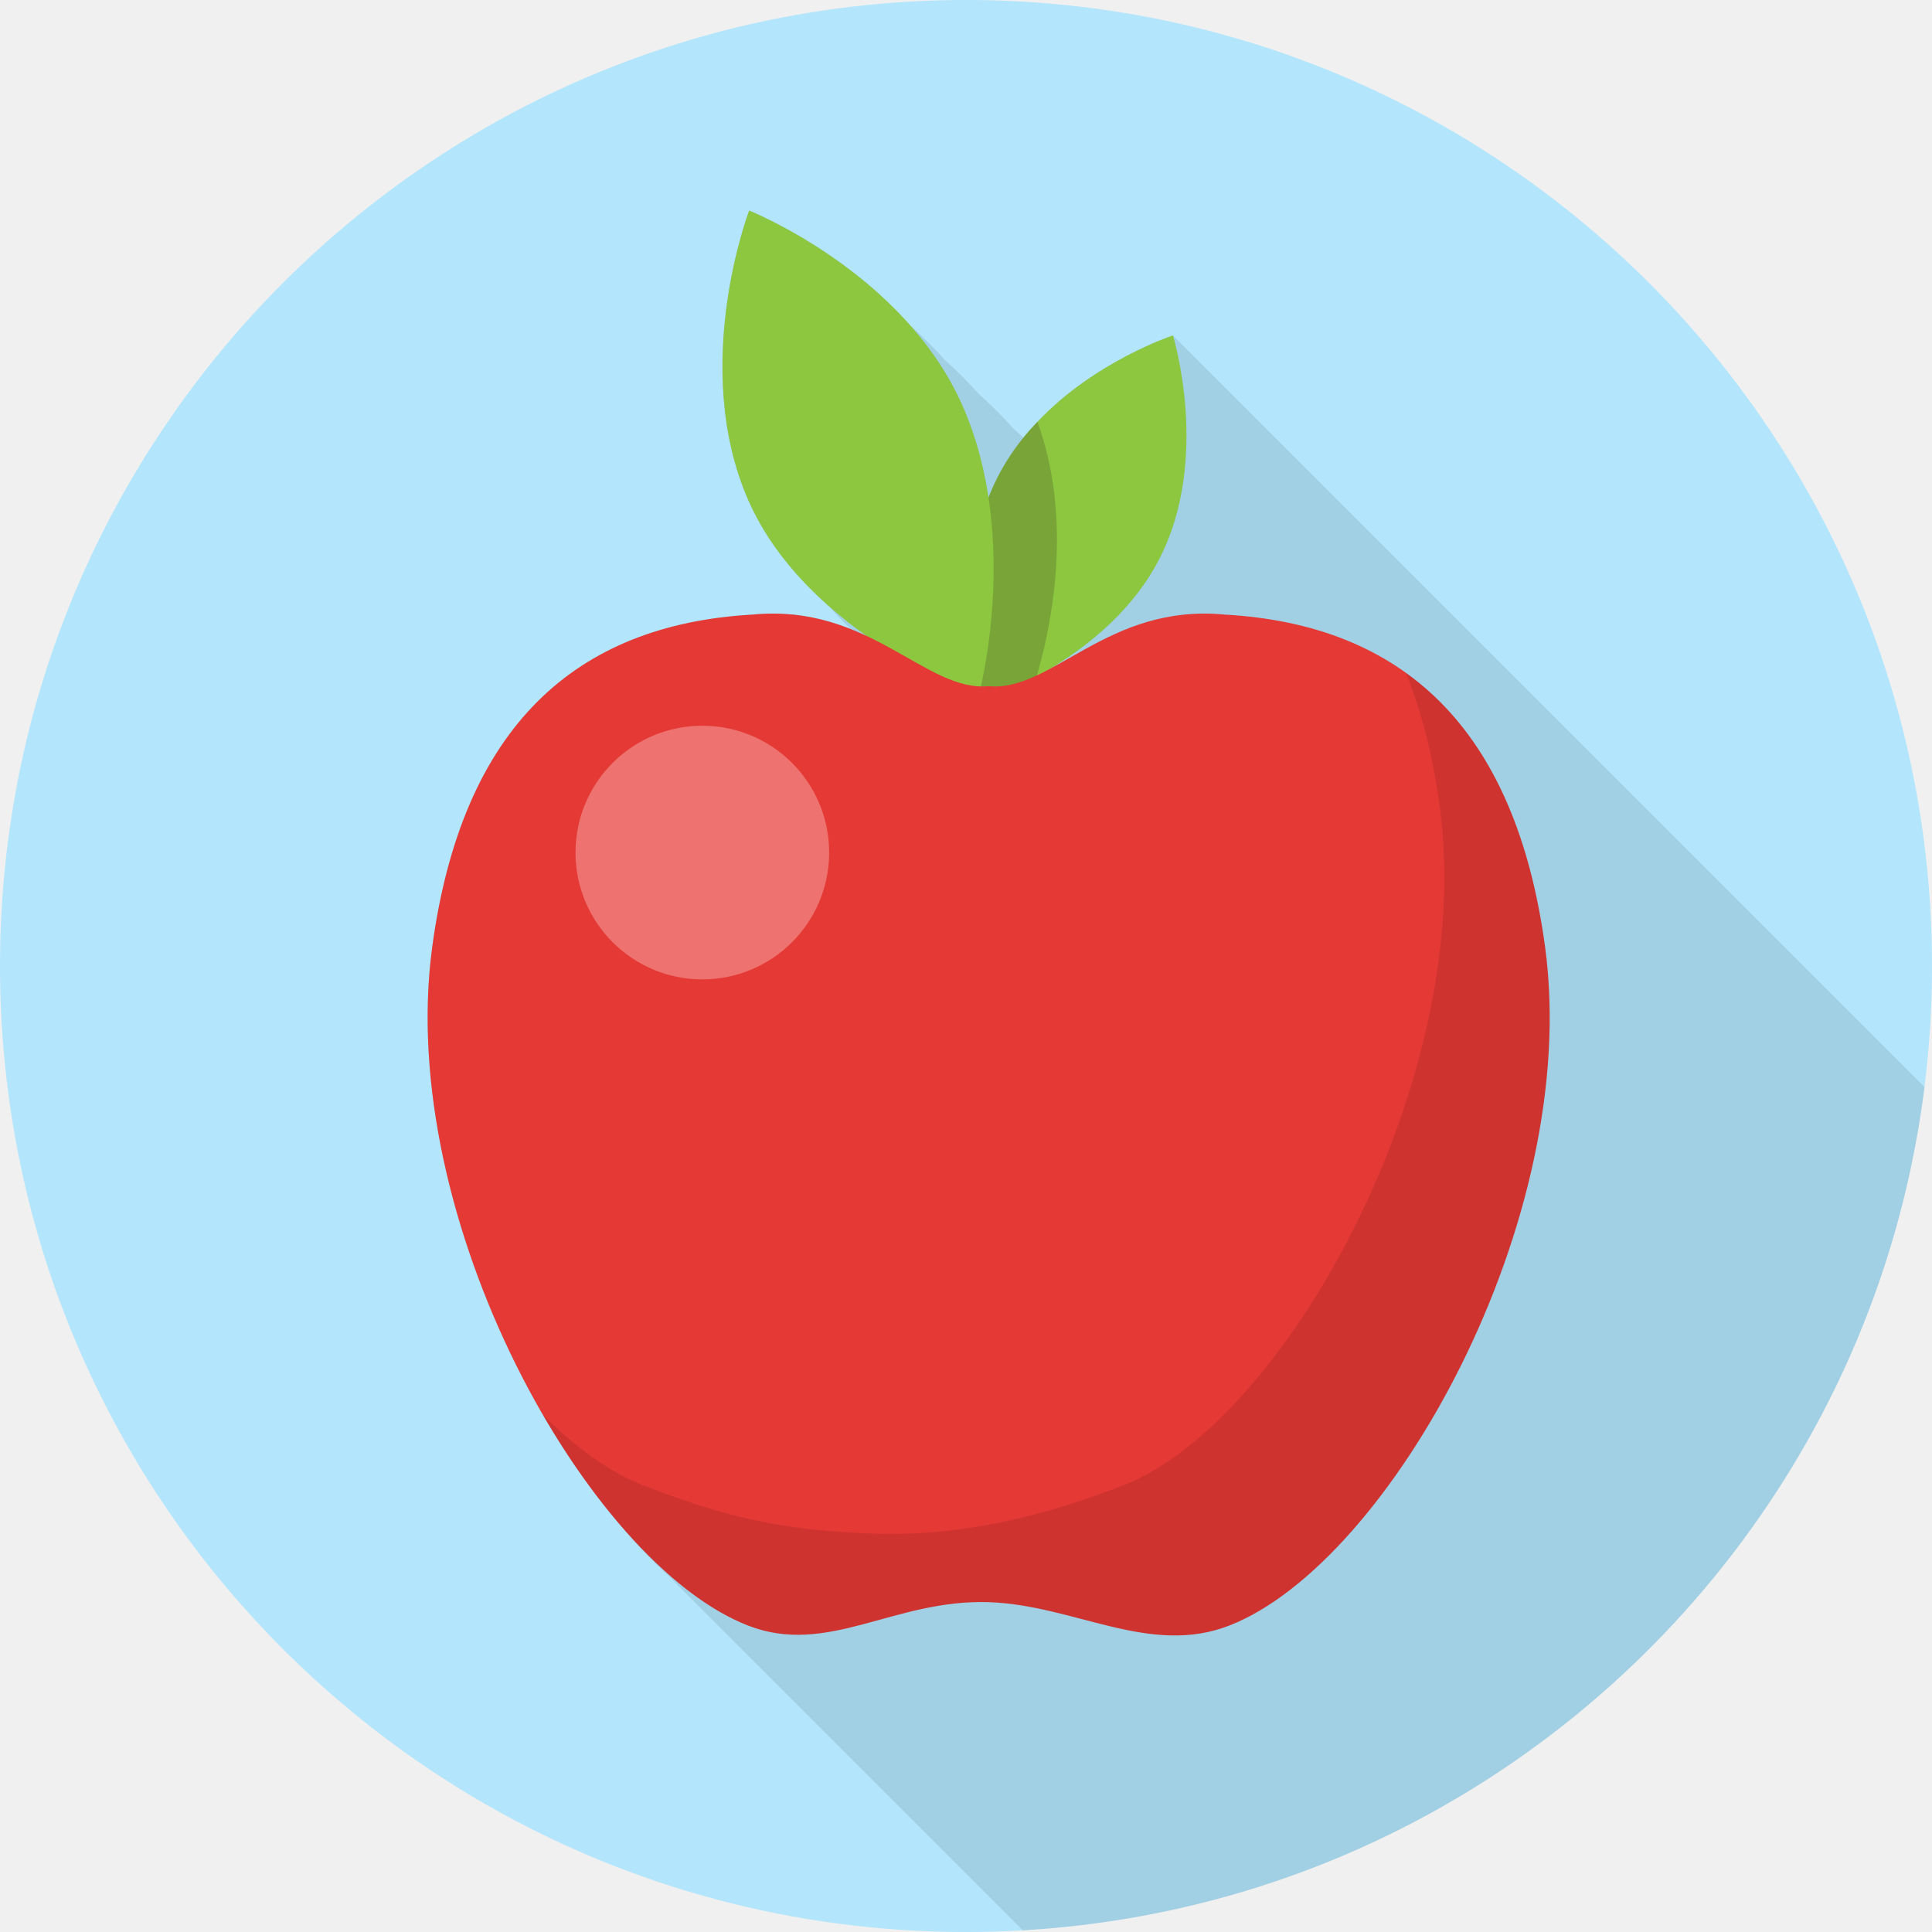
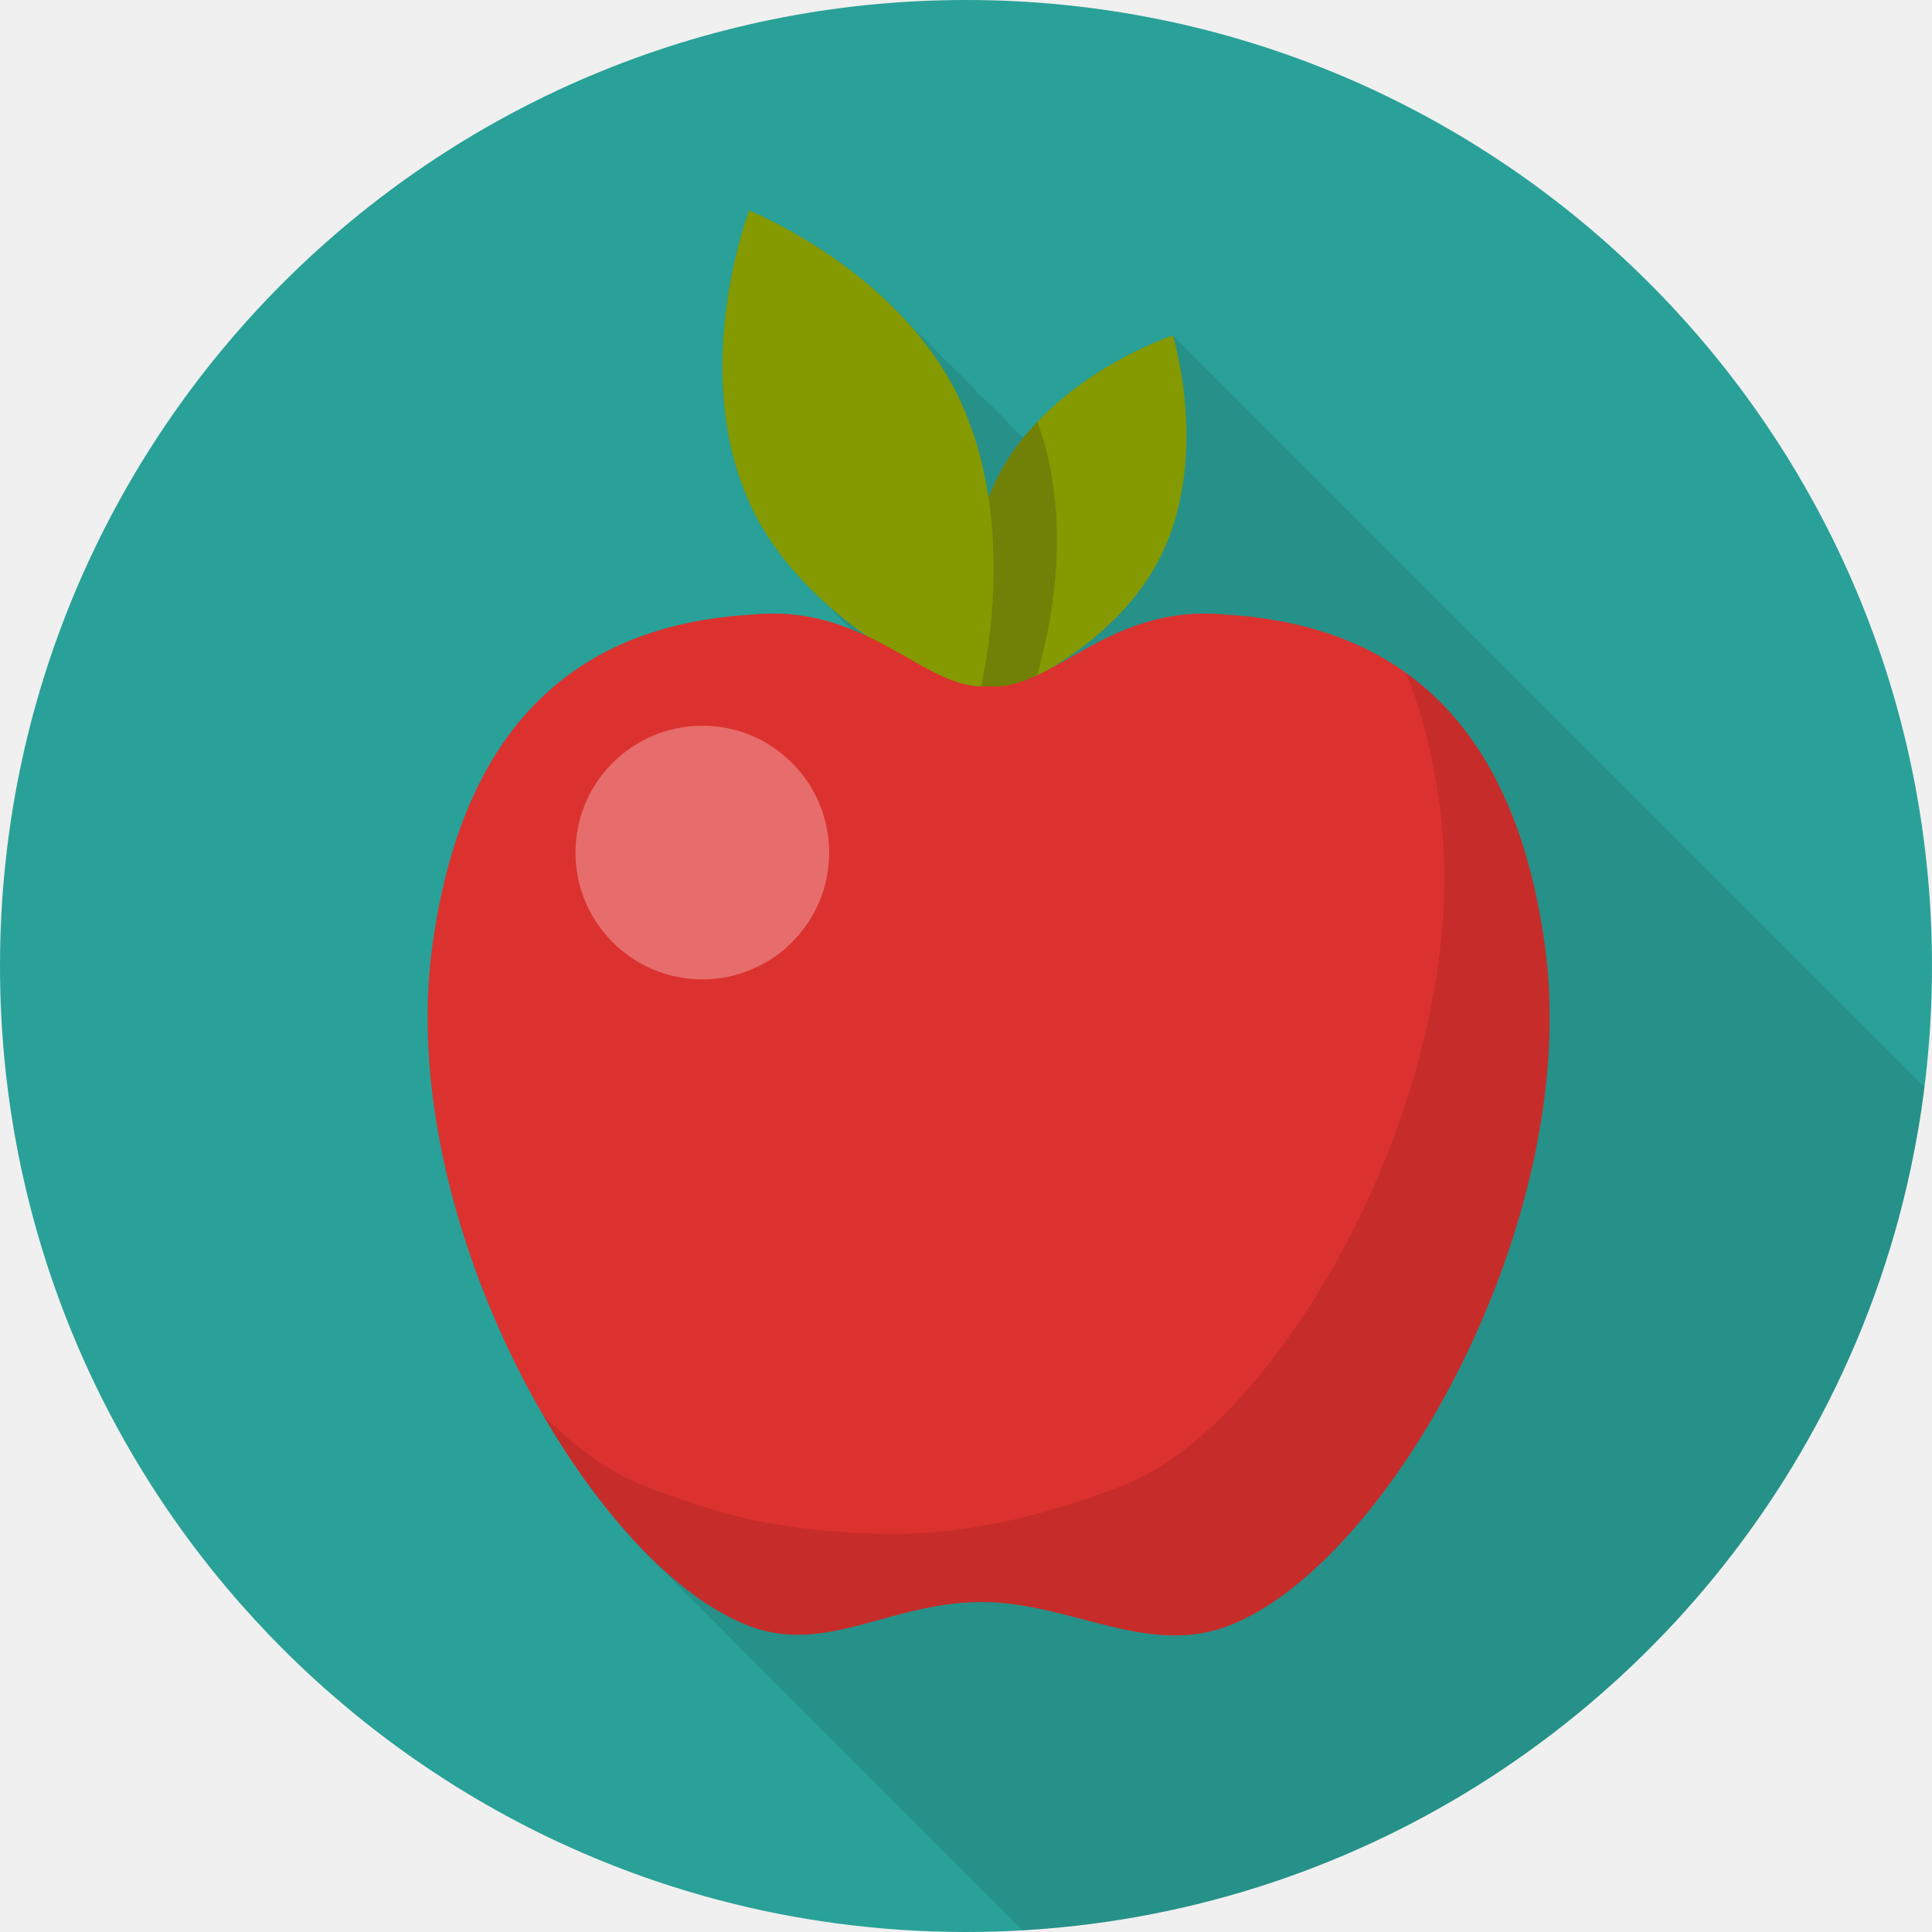
- <svg xmlns="http://www.w3.org/2000/svg" enable-background="new 0 0 512 512" height="512px" id="Layer_1" version="1.1" viewBox="0 0 512 512" width="512px" xml:space="preserve">
+ <svg xmlns="http://www.w3.org/2000/svg" width="512" height="512">
  <g>
-     <g>
-       <path d="M512,256c0,10.863-0.678,21.578-1.99,32.087c-0.932,7.447-2.188,14.784-3.742,22.008     c-4.888,22.769-12.82,44.413-23.329,64.485c-39.797,76.017-116.671,129.563-206.615,136.618c-0.056,0-0.104,0.011-0.157,0.011     c-1.704,0.129-3.408,0.251-5.12,0.354C266.063,511.852,261.046,512,256,512c-11.739,0-23.292-0.791-34.611-2.327     C96.377,492.785,0,385.647,0,256C0,114.612,114.614,0,256,0S512,114.612,512,256z" fill="#B3E5FC" />
-       <path d="M510.009,288.087c-0.932,7.447-2.188,14.784-3.742,22.008c-4.888,22.769-12.82,44.413-23.329,64.485     c-39.797,76.017-116.671,129.563-206.615,136.618c-0.056,0-0.104,0.011-0.157,0.011c-1.704,0.129-3.408,0.251-5.12,0.354     c-48.921-48.93-93.874-93.9-94.256-94.318c-6.768-6.09-14.038-14.318-21.988-25.331c-6.386-8.937-10.296-15.966-10.901-16.933     c-20.899-36.019-34.899-82.991-29.352-124.008c7.894-58.433,38-85.429,84.815-88.093c10.269-1.006,18.748,0.903,26.121,3.846     c-1.991-1.909-3.928-3.93-5.78-6.042c-8.527-7.521-16.459-16.867-21.393-28.113c-15.565-35.514,0.224-76.764,0.224-76.764     s24.437,9.728,42.747,30.497c3.092,2.736,6.135,5.743,9.039,9.03c3.081,2.736,6.135,5.753,9.03,9.039     c3.091,2.736,6.144,5.743,9.038,9.03c0.942,0.837,1.882,1.702,2.822,2.587c0.996-1.229,2.029-2.41,3.1-3.547     c0.195-0.215,0.4-0.427,0.615-0.642c15.313-16.189,35.914-22.891,35.914-22.891L510.009,288.087z" opacity="0.1" />
-       <g>
-         <path d="M307.168,148.247c-7.781,15.044-21.513,24.977-32.005,30.795c-0.158,0.083-0.308,0.167-0.455,0.241      c-3.017,1.62-5.726,2.913-7.941,3.882c-0.103,0.046-0.215,0.093-0.316,0.141c-0.875,0.382-1.666,0.707-2.354,0.985      c-1.51,0.605-2.569,0.978-3.017,1.127c-0.158,0.057-0.242,0.084-0.242,0.084s-0.698-2.271-1.5-6.099      c-0.11-0.53-0.213-1.098-0.325-1.684c-0.019-0.074-0.036-0.149-0.045-0.232c-0.308-1.686-0.615-3.604-0.886-5.698      c-0.074-0.605-0.149-1.22-0.215-1.853c-0.772-7.01-1.015-15.742,0.495-24.789c0.009-0.084,0.018-0.168,0.036-0.253      c1.062-6.246,2.971-12.641,6.116-18.729c2.682-5.167,6.042-9.747,9.793-13.722c0.196-0.215,0.401-0.427,0.614-0.642      c15.314-16.189,35.915-22.891,35.915-22.891S320.974,121.595,307.168,148.247z" fill="#8DC63F" />
-         <path d="M275.312,177.18c-0.203,0.753-0.409,1.451-0.604,2.104      c-0.969,3.276-1.694,5.139-1.694,5.139s-2.506,0.513-6.247-1.257c-0.131-0.056-0.251-0.121-0.382-0.187      c-0.958-0.493-1.591,0.41-2.289,1.313c-0.755,1.015-1.584,2.04-2.989,1.211c-0.009-0.027-0.019-0.057-0.027-0.084      c-0.782-2.112-1.489-4.72-2.067-7.698c-0.019-0.074-0.036-0.149-0.045-0.232c-0.09-0.487-0.179-1-0.266-1.523      c-0.137-0.791-0.264-1.604-0.38-2.438c-0.082-0.565-0.164-1.142-0.24-1.736c-0.074-0.605-0.149-1.22-0.215-1.853      c-0.762-7.513-0.762-16.226,0.495-24.789c0.009-0.084,0.018-0.168,0.036-0.253c1.062-6.246,2.971-12.641,6.116-18.729      c2.682-5.167,6.042-9.747,9.793-13.722c0.196-0.215,0.401-0.427,0.614-0.642C284.24,137.178,278.823,164.481,275.312,177.18z" fill="#231F20" opacity="0.2" />
-         <path d="M255.143,107.656c15.567,35.513,4.144,76.989,4.144,76.989s-45.401-16.563-60.971-52.076      c-15.57-35.513,0.22-76.761,0.22-76.761S239.572,72.144,255.143,107.656z" fill="#8DC63F" />
-         <path d="M409.465,250.973c-7.902-58.437-38.008-85.429-84.822-88.097c-31.102-3.029-45.898,20.586-62.638,18.962      c-16.738,1.624-31.537-21.991-62.639-18.962c-46.813,2.668-76.92,29.66-84.822,88.097      c-9.777,72.302,41.19,163.142,83.583,179.773c21.213,8.323,38.7-6.974,63.877-6.158c22.769,0.736,42.665,14.481,63.876,6.158      C368.276,414.114,419.244,323.274,409.465,250.973z" fill="#E53935" />
-         <path d="M409.465,250.973c-4.728-34.956-17.405-58.652-36.848-72.629c4.099,10.2,7.104,21.954,8.92,35.393      c9.778,72.302-41.188,163.142-83.583,179.772c-21.211,8.324-43.185,13.662-65.953,12.926      c-25.177-0.814-40.588-4.602-61.8-12.926c-8.608-3.376-17.57-9.814-26.305-18.532c15.939,27.473,35.887,48.572,54.231,55.77      c21.213,8.323,38.7-6.974,63.877-6.158c22.769,0.736,42.665,14.481,63.876,6.158      C368.276,414.114,419.244,323.274,409.465,250.973z" opacity="0.1" />
-         <circle cx="186.125" cy="225.938" fill="#FFFFFF" opacity="0.29" r="33.609" />
-       </g>
-     </g>
+     <rect fill="none" id="canvas_background" height="402" width="582" y="-1" x="-1" />
+   </g>
+   <g>
+     <path id="svg_3" fill="#2aa198" d="m512,256c0,10.863 -0.678,21.578 -1.99,32.087c-0.932,7.447 -2.188,14.784 -3.742,22.008c-4.888,22.769 -12.82,44.413 -23.329,64.485c-39.797,76.017 -116.671,129.563 -206.615,136.618c-0.056,0 -0.104,0.011 -0.157,0.011c-1.704,0.129 -3.408,0.251 -5.12,0.354c-4.984,0.289 -10.001,0.437 -15.047,0.437c-11.739,0 -23.292,-0.791 -34.611,-2.327c-125.012,-16.888 -221.389,-124.026 -221.389,-253.673c0,-141.388 114.614,-256 256,-256s256,114.612 256,256z" />
+     <path id="svg_4" opacity="0.1" d="m510.009,288.087c-0.932,7.447 -2.188,14.784 -3.742,22.008c-4.888,22.769 -12.82,44.413 -23.329,64.485c-39.797,76.017 -116.671,129.563 -206.615,136.618c-0.056,0 -0.104,0.011 -0.157,0.011c-1.704,0.129 -3.408,0.251 -5.12,0.354c-48.921,-48.93 -93.874,-93.9 -94.256,-94.318c-6.768,-6.09 -14.038,-14.318 -21.988,-25.331c-6.386,-8.937 -10.296,-15.966 -10.901,-16.933c-20.899,-36.019 -34.899,-82.991 -29.352,-124.008c7.894,-58.433 38,-85.429 84.815,-88.093c10.269,-1.006 18.748,0.903 26.121,3.846c-1.991,-1.909 -3.928,-3.93 -5.78,-6.042c-8.527,-7.521 -16.459,-16.867 -21.393,-28.113c-15.565,-35.514 0.224,-76.764 0.224,-76.764s24.437,9.728 42.747,30.497c3.092,2.736 6.135,5.743 9.039,9.03c3.081,2.736 6.135,5.753 9.03,9.039c3.091,2.736 6.144,5.743 9.038,9.03c0.942,0.837 1.882,1.702 2.822,2.587c0.996,-1.229 2.029,-2.41 3.1,-3.547c0.195,-0.215 0.4,-0.427 0.615,-0.642c15.313,-16.189 35.914,-22.891 35.914,-22.891l199.168,199.177z" />
+     <path id="svg_6" fill="#859900" d="m307.168,148.247c-7.781,15.044 -21.513,24.977 -32.005,30.795c-0.158,0.083 -0.308,0.167 -0.455,0.241c-3.017,1.62 -5.726,2.913 -7.941,3.882c-0.103,0.046 -0.215,0.093 -0.316,0.141c-0.875,0.382 -1.666,0.707 -2.354,0.985c-1.51,0.605 -2.569,0.978 -3.017,1.127c-0.158,0.057 -0.242,0.084 -0.242,0.084s-0.698,-2.271 -1.5,-6.099c-0.11,-0.53 -0.213,-1.098 -0.325,-1.684c-0.019,-0.074 -0.036,-0.149 -0.045,-0.232c-0.308,-1.686 -0.615,-3.604 -0.886,-5.698c-0.074,-0.605 -0.149,-1.22 -0.215,-1.853c-0.772,-7.01 -1.015,-15.742 0.495,-24.789c0.009,-0.084 0.018,-0.168 0.036,-0.253c1.062,-6.246 2.971,-12.641 6.116,-18.729c2.682,-5.167 6.042,-9.747 9.793,-13.722c0.196,-0.215 0.401,-0.427 0.614,-0.642c15.314,-16.189 35.915,-22.891 35.915,-22.891s10.138,32.685 -3.668,59.337z" />
+     <path id="svg_7" opacity="0.2" fill="#231F20" d="m275.312,177.18c-0.203,0.753 -0.409,1.451 -0.604,2.104c-0.969,3.276 -1.694,5.139 -1.694,5.139s-2.506,0.513 -6.247,-1.257c-0.131,-0.056 -0.251,-0.121 -0.382,-0.187c-0.958,-0.493 -1.591,0.41 -2.289,1.313c-0.755,1.015 -1.584,2.04 -2.989,1.211c-0.009,-0.027 -0.019,-0.057 -0.027,-0.084c-0.782,-2.112 -1.489,-4.72 -2.067,-7.698c-0.019,-0.074 -0.036,-0.149 -0.045,-0.232c-0.09,-0.487 -0.179,-1 -0.266,-1.523c-0.137,-0.791 -0.264,-1.604 -0.38,-2.438c-0.082,-0.565 -0.164,-1.142 -0.24,-1.736c-0.074,-0.605 -0.149,-1.22 -0.215,-1.853c-0.762,-7.513 -0.762,-16.226 0.495,-24.789c0.009,-0.084 0.018,-0.168 0.036,-0.253c1.062,-6.246 2.971,-12.641 6.116,-18.729c2.682,-5.167 6.042,-9.747 9.793,-13.722c0.196,-0.215 0.401,-0.427 0.614,-0.642c9.319,25.374 3.902,52.677 0.391,65.376z" />
+     <path id="svg_8" fill="#859900" d="m255.143,107.656c15.567,35.513 4.144,76.989 4.144,76.989s-45.401,-16.563 -60.971,-52.076c-15.57,-35.513 0.22,-76.761 0.22,-76.761s41.036,16.336 56.607,51.848z" />
+     <path id="svg_9" fill="#dc322f" d="m409.465,250.973c-7.902,-58.437 -38.008,-85.429 -84.822,-88.097c-31.102,-3.029 -45.898,20.586 -62.638,18.962c-16.738,1.624 -31.537,-21.991 -62.639,-18.962c-46.813,2.668 -76.92,29.66 -84.822,88.097c-9.777,72.302 41.19,163.142 83.583,179.773c21.213,8.323 38.7,-6.974 63.877,-6.158c22.769,0.736 42.665,14.481 63.876,6.158c42.396,-16.632 93.364,-107.472 83.585,-179.773z" />
+     <path id="svg_10" opacity="0.1" d="m409.465,250.973c-4.728,-34.956 -17.405,-58.652 -36.848,-72.629c4.099,10.2 7.104,21.954 8.92,35.393c9.778,72.302 -41.188,163.142 -83.583,179.772c-21.211,8.324 -43.185,13.662 -65.953,12.926c-25.177,-0.814 -40.588,-4.602 -61.8,-12.926c-8.608,-3.376 -17.57,-9.814 -26.305,-18.532c15.939,27.473 35.887,48.572 54.231,55.77c21.213,8.323 38.7,-6.974 63.877,-6.158c22.769,0.736 42.665,14.481 63.876,6.158c42.396,-16.633 93.364,-107.473 83.585,-179.774z" />
+     <circle id="svg_11" r="33.609" opacity="0.29" fill="#FFFFFF" cy="225.938" cx="186.125" />
  </g>
</svg>
